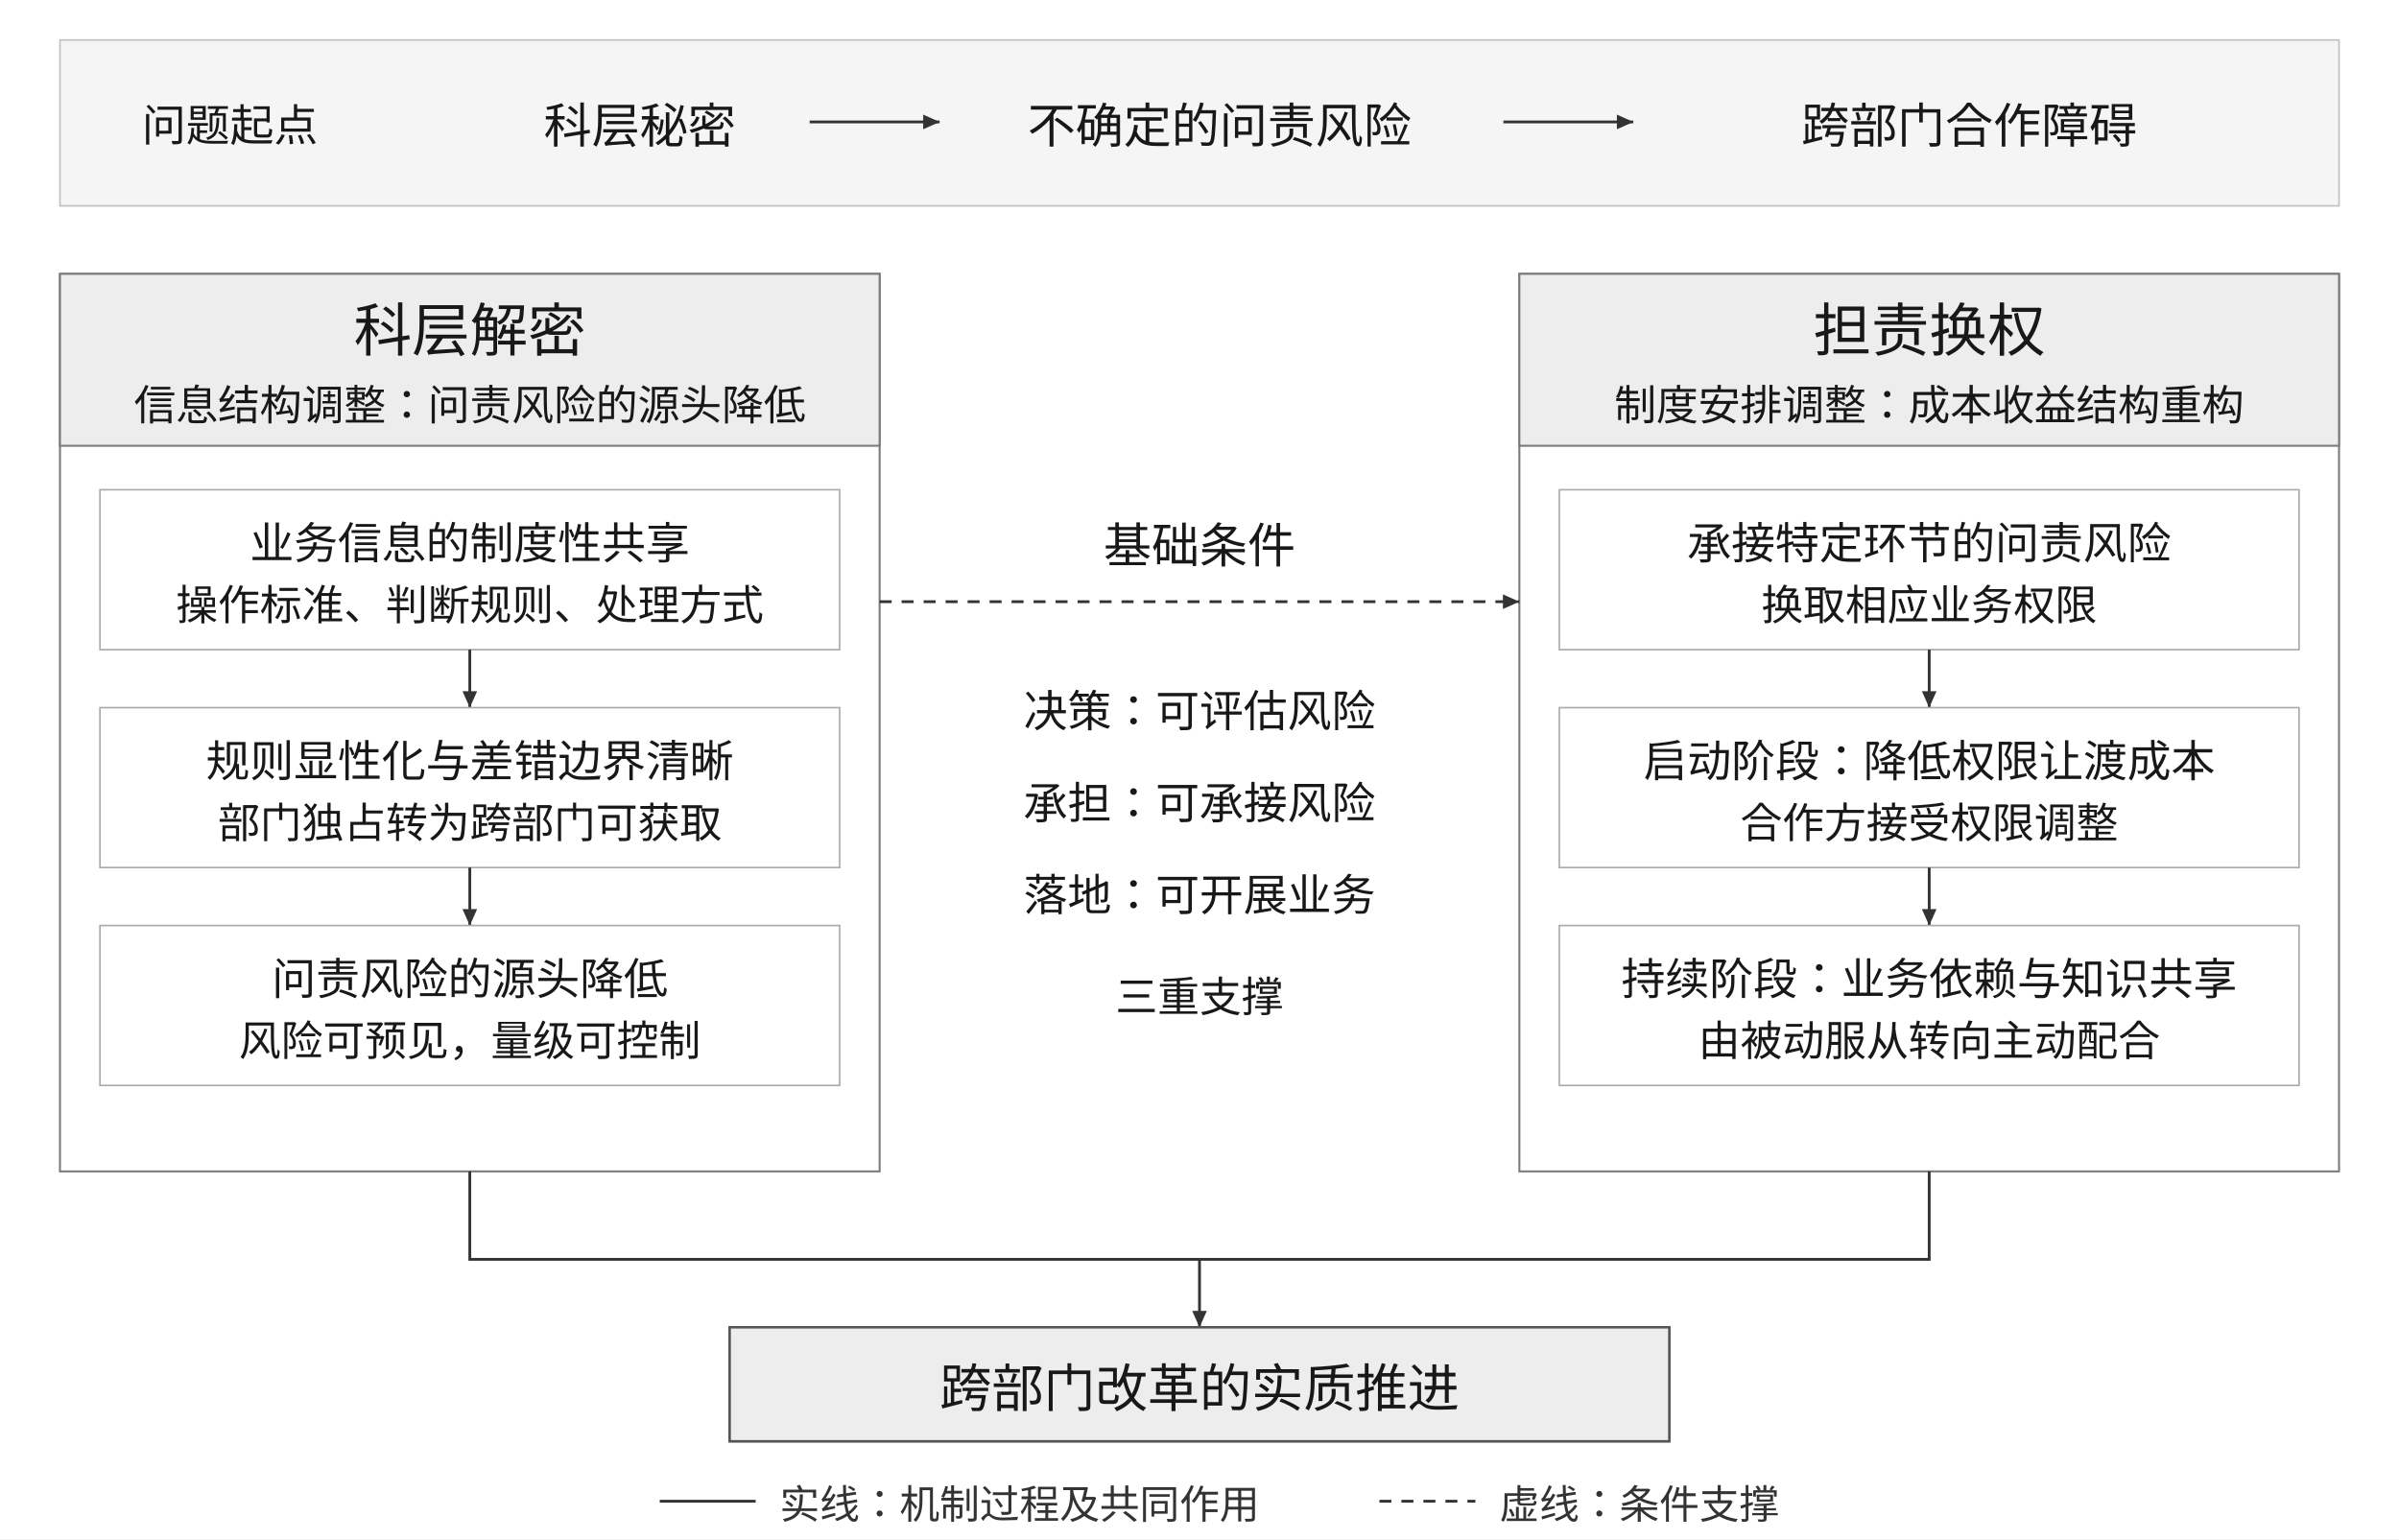
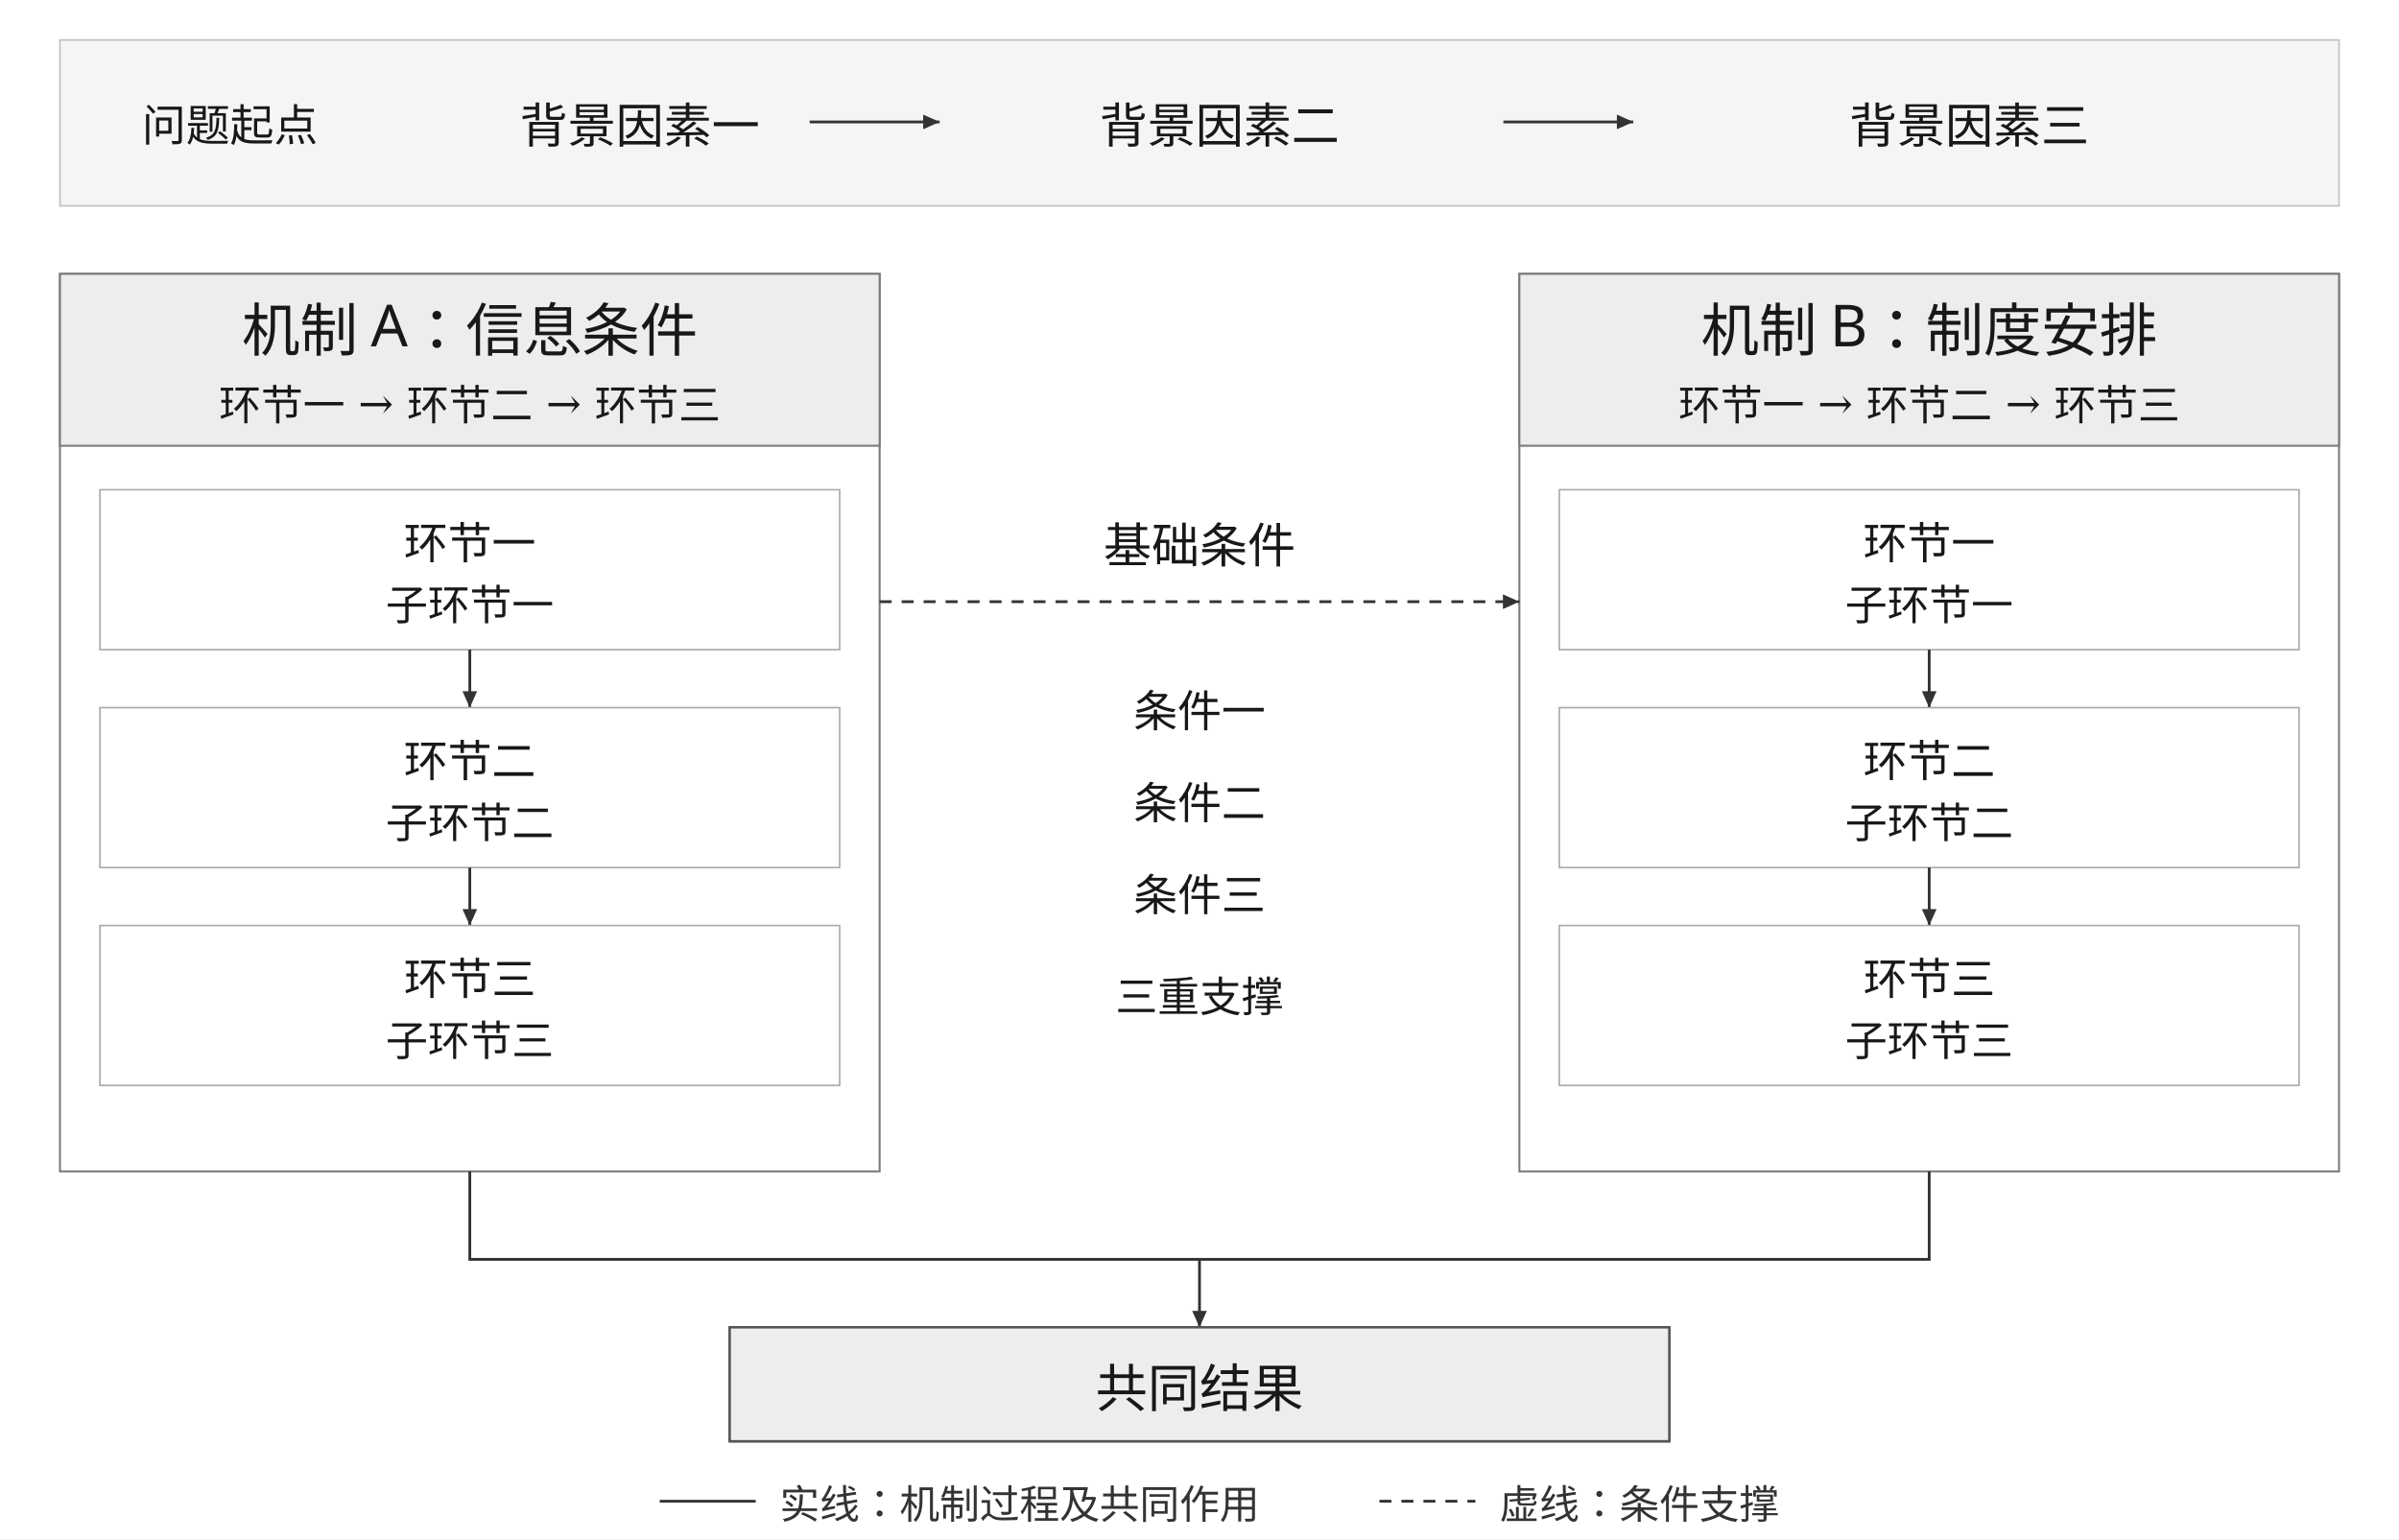
<svg xmlns="http://www.w3.org/2000/svg" width="160mm" height="102.667mm" viewBox="0 0 1200 770">
  <rect width="1200" height="770" fill="#ffffff" />
  <rect x="30" y="20" width="1140" height="83" fill="#f5f5f5" stroke="#c0c0c0" stroke-width="0.8" />
  <text x="115" y="61" font-family="SimHei, sans-serif" font-size="22" text-anchor="middle" dominant-baseline="central" fill="#181818">问题起点</text>
-   <text x="320" y="61" font-family="SimSun, serif" font-size="24" text-anchor="middle" dominant-baseline="central" fill="#181818">科层秘密</text>
+   <text x="320" y="61" font-family="SimSun, serif" font-size="24" text-anchor="middle" dominant-baseline="central" fill="#181818">背景因素一</text>
  <polyline points="405,61 470,61" fill="none" stroke="#333333" stroke-width="1.4" />
  <polygon points="470.00,61.00 461.78,64.67 461.78,57.33" fill="#333333" />
-   <text x="610" y="61" font-family="SimSun, serif" font-size="24" text-anchor="middle" dominant-baseline="central" fill="#181818">不确定的问责风险</text>
+   <text x="610" y="61" font-family="SimSun, serif" font-size="24" text-anchor="middle" dominant-baseline="central" fill="#181818">背景因素二</text>
  <polyline points="752,61 817,61" fill="none" stroke="#333333" stroke-width="1.4" />
  <polygon points="817.00,61.00 808.78,64.67 808.78,57.33" fill="#333333" />
-   <text x="985" y="61" font-family="SimSun, serif" font-size="24" text-anchor="middle" dominant-baseline="central" fill="#181818">跨部门合作障碍</text>
+   <text x="985" y="61" font-family="SimSun, serif" font-size="24" text-anchor="middle" dominant-baseline="central" fill="#181818">背景因素三</text>
  <rect x="30" y="137" width="410" height="449" fill="#ffffff" stroke="#7b7b7b" stroke-width="1" />
  <rect x="30" y="137" width="410" height="86" fill="#ededed" stroke="#7b7b7b" stroke-width="1" />
-   <text x="235" y="163" font-family="SimHei, sans-serif" font-size="29" text-anchor="middle" dominant-baseline="central" fill="#181818">科层解密</text>
-   <text x="235" y="201" font-family="SimSun, serif" font-size="21" text-anchor="middle" dominant-baseline="central" fill="#181818">信息结构调整：问责风险的源头降低</text>
+   <text x="235" y="163" font-family="SimHei, sans-serif" font-size="29" text-anchor="middle" dominant-baseline="central" fill="#181818">机制 A：信息条件</text>
+   <text x="235" y="201" font-family="SimSun, serif" font-size="21" text-anchor="middle" dominant-baseline="central" fill="#181818">环节一 → 环节二 → 环节三</text>
  <rect x="760" y="137" width="410" height="449" fill="#ffffff" stroke="#7b7b7b" stroke-width="1" />
  <rect x="760" y="137" width="410" height="86" fill="#ededed" stroke="#7b7b7b" stroke-width="1" />
-   <text x="965" y="163" font-family="SimHei, sans-serif" font-size="29" text-anchor="middle" dominant-baseline="central" fill="#181818">担责换权</text>
-   <text x="965" y="201" font-family="SimSun, serif" font-size="21" text-anchor="middle" dominant-baseline="central" fill="#181818">制度安排调整：成本收益结构重构</text>
+   <text x="965" y="163" font-family="SimHei, sans-serif" font-size="29" text-anchor="middle" dominant-baseline="central" fill="#181818">机制 B：制度安排</text>
+   <text x="965" y="201" font-family="SimSun, serif" font-size="21" text-anchor="middle" dominant-baseline="central" fill="#181818">环节一 → 环节二 → 环节三</text>
  <rect x="50" y="245" width="370" height="80" fill="#ffffff" stroke="#aaaaaa" stroke-width="0.8" />
-   <text x="235" y="270" font-family="SimHei, sans-serif" font-size="22" text-anchor="middle" dominant-baseline="central" fill="#181818">业务信息的制度性共享</text>
-   <text x="235" y="301" font-family="SimSun, serif" font-size="21" text-anchor="middle" dominant-baseline="central" fill="#181818">操作标准、判断规则、处理方式</text>
+   <text x="235" y="270" font-family="SimHei, sans-serif" font-size="22" text-anchor="middle" dominant-baseline="central" fill="#181818">环节一</text>
+   <text x="235" y="301" font-family="SimSun, serif" font-size="21" text-anchor="middle" dominant-baseline="central" fill="#181818">子环节一</text>
  <polyline points="235,325 235,354" fill="none" stroke="#333333" stroke-width="1.4" />
  <polygon points="235.00,354.00 231.33,345.78 238.67,345.78" fill="#333333" />
  <rect x="50" y="354" width="370" height="80" fill="#ffffff" stroke="#aaaaaa" stroke-width="0.8" />
-   <text x="235" y="379" font-family="SimHei, sans-serif" font-size="22" text-anchor="middle" dominant-baseline="central" fill="#181818">规则显性化与差错边界清晰</text>
-   <text x="235" y="410" font-family="SimSun, serif" font-size="21" text-anchor="middle" dominant-baseline="central" fill="#181818">部门独占转为跨部门可获取</text>
+   <text x="235" y="379" font-family="SimHei, sans-serif" font-size="22" text-anchor="middle" dominant-baseline="central" fill="#181818">环节二</text>
+   <text x="235" y="410" font-family="SimSun, serif" font-size="21" text-anchor="middle" dominant-baseline="central" fill="#181818">子环节二</text>
  <polyline points="235,434 235,463" fill="none" stroke="#333333" stroke-width="1.4" />
  <polygon points="235.00,463.00 231.33,454.78 238.67,454.78" fill="#333333" />
  <rect x="50" y="463" width="370" height="80" fill="#ffffff" stroke="#aaaaaa" stroke-width="0.8" />
-   <text x="235" y="488" font-family="SimHei, sans-serif" font-size="22" text-anchor="middle" dominant-baseline="central" fill="#181818">问责风险的源头降低</text>
-   <text x="235" y="519" font-family="SimSun, serif" font-size="21" text-anchor="middle" dominant-baseline="central" fill="#181818">风险可预见，量级可控制</text>
+   <text x="235" y="488" font-family="SimHei, sans-serif" font-size="22" text-anchor="middle" dominant-baseline="central" fill="#181818">环节三</text>
+   <text x="235" y="519" font-family="SimSun, serif" font-size="21" text-anchor="middle" dominant-baseline="central" fill="#181818">子环节三</text>
  <rect x="780" y="245" width="370" height="80" fill="#ffffff" stroke="#aaaaaa" stroke-width="0.8" />
-   <text x="965" y="270" font-family="SimHei, sans-serif" font-size="22" text-anchor="middle" dominant-baseline="central" fill="#181818">承接特定环节的问责风险</text>
-   <text x="965" y="301" font-family="SimSun, serif" font-size="21" text-anchor="middle" dominant-baseline="central" fill="#181818">换取相应业务权限</text>
+   <text x="965" y="270" font-family="SimHei, sans-serif" font-size="22" text-anchor="middle" dominant-baseline="central" fill="#181818">环节一</text>
+   <text x="965" y="301" font-family="SimSun, serif" font-size="21" text-anchor="middle" dominant-baseline="central" fill="#181818">子环节一</text>
  <polyline points="965,325 965,354" fill="none" stroke="#333333" stroke-width="1.4" />
  <polygon points="965.00,354.00 961.33,345.78 968.67,345.78" fill="#333333" />
  <rect x="780" y="354" width="370" height="80" fill="#ffffff" stroke="#aaaaaa" stroke-width="0.8" />
-   <text x="965" y="379" font-family="SimHei, sans-serif" font-size="22" text-anchor="middle" dominant-baseline="central" fill="#181818">启动阶段：降低权限让渡成本</text>
-   <text x="965" y="410" font-family="SimSun, serif" font-size="21" text-anchor="middle" dominant-baseline="central" fill="#181818">合作方接受权限调整</text>
+   <text x="965" y="379" font-family="SimHei, sans-serif" font-size="22" text-anchor="middle" dominant-baseline="central" fill="#181818">环节二</text>
+   <text x="965" y="410" font-family="SimSun, serif" font-size="21" text-anchor="middle" dominant-baseline="central" fill="#181818">子环节二</text>
  <polyline points="965,434 965,463" fill="none" stroke="#333333" stroke-width="1.4" />
  <polygon points="965.00,463.00 961.33,454.78 968.67,454.78" fill="#333333" />
  <rect x="780" y="463" width="370" height="80" fill="#ffffff" stroke="#aaaaaa" stroke-width="0.8" />
-   <text x="965" y="488" font-family="SimHei, sans-serif" font-size="22" text-anchor="middle" dominant-baseline="central" fill="#181818">持续阶段：业务依赖与知识共享</text>
-   <text x="965" y="519" font-family="SimSun, serif" font-size="21" text-anchor="middle" dominant-baseline="central" fill="#181818">由被动服从转向主动配合</text>
+   <text x="965" y="488" font-family="SimHei, sans-serif" font-size="22" text-anchor="middle" dominant-baseline="central" fill="#181818">环节三</text>
+   <text x="965" y="519" font-family="SimSun, serif" font-size="21" text-anchor="middle" dominant-baseline="central" fill="#181818">子环节三</text>
  <text x="600" y="271" font-family="SimHei, sans-serif" font-size="24" text-anchor="middle" dominant-baseline="central" fill="#181818">基础条件</text>
  <polyline points="440,301 760,301" fill="none" stroke="#333333" stroke-width="1.4" stroke-dasharray="6 5" />
  <polygon points="760.00,301.00 751.78,304.67 751.78,297.33" fill="#333333" />
-   <text x="600" y="354" font-family="SimSun, serif" font-size="22" text-anchor="middle" dominant-baseline="central" fill="#181818">决策：可评估风险</text>
-   <text x="600" y="400" font-family="SimSun, serif" font-size="22" text-anchor="middle" dominant-baseline="central" fill="#181818">承担：可承接风险</text>
-   <text x="600" y="446" font-family="SimSun, serif" font-size="22" text-anchor="middle" dominant-baseline="central" fill="#181818">落地：可开展业务</text>
+   <text x="600" y="354" font-family="SimSun, serif" font-size="22" text-anchor="middle" dominant-baseline="central" fill="#181818">条件一</text>
+   <text x="600" y="400" font-family="SimSun, serif" font-size="22" text-anchor="middle" dominant-baseline="central" fill="#181818">条件二</text>
+   <text x="600" y="446" font-family="SimSun, serif" font-size="22" text-anchor="middle" dominant-baseline="central" fill="#181818">条件三</text>
  <text x="600" y="497" font-family="SimSun, serif" font-size="21" text-anchor="middle" dominant-baseline="central" fill="#181818">三重支撑</text>
  <polyline points="235,586 235,630 965,630 965,586" fill="none" stroke="#333333" stroke-width="1.4" />
  <polyline points="600,630 600,664" fill="none" stroke="#333333" stroke-width="1.4" />
  <polygon points="600.00,664.00 596.33,655.78 603.67,655.78" fill="#333333" />
  <rect x="365" y="664" width="470" height="57" fill="#ededed" stroke="#555555" stroke-width="1.2" />
  <rect x="365" y="664" width="470" height="57" fill="#ededed" stroke="#555555" stroke-width="1.2" />
-   <text x="600" y="692.5" font-family="SimHei, sans-serif" font-size="26" text-anchor="middle" dominant-baseline="central" fill="#181818">跨部门改革的实质推进</text>
+   <text x="600" y="692.5" font-family="SimHei, sans-serif" font-size="26" text-anchor="middle" dominant-baseline="central" fill="#181818">共同结果</text>
  <polyline points="330,751 378,751" fill="none" stroke="#333333" stroke-width="1.4" />
  <text x="390" y="751" font-family="SimSun, serif" font-size="20" text-anchor="start" dominant-baseline="central" fill="#333333">实线：机制过程及共同作用</text>
  <polyline points="690,751 738,751" fill="none" stroke="#333333" stroke-width="1.4" stroke-dasharray="6 5" />
  <text x="750" y="751" font-family="SimSun, serif" font-size="20" text-anchor="start" dominant-baseline="central" fill="#333333">虚线：条件支撑</text>
</svg>
